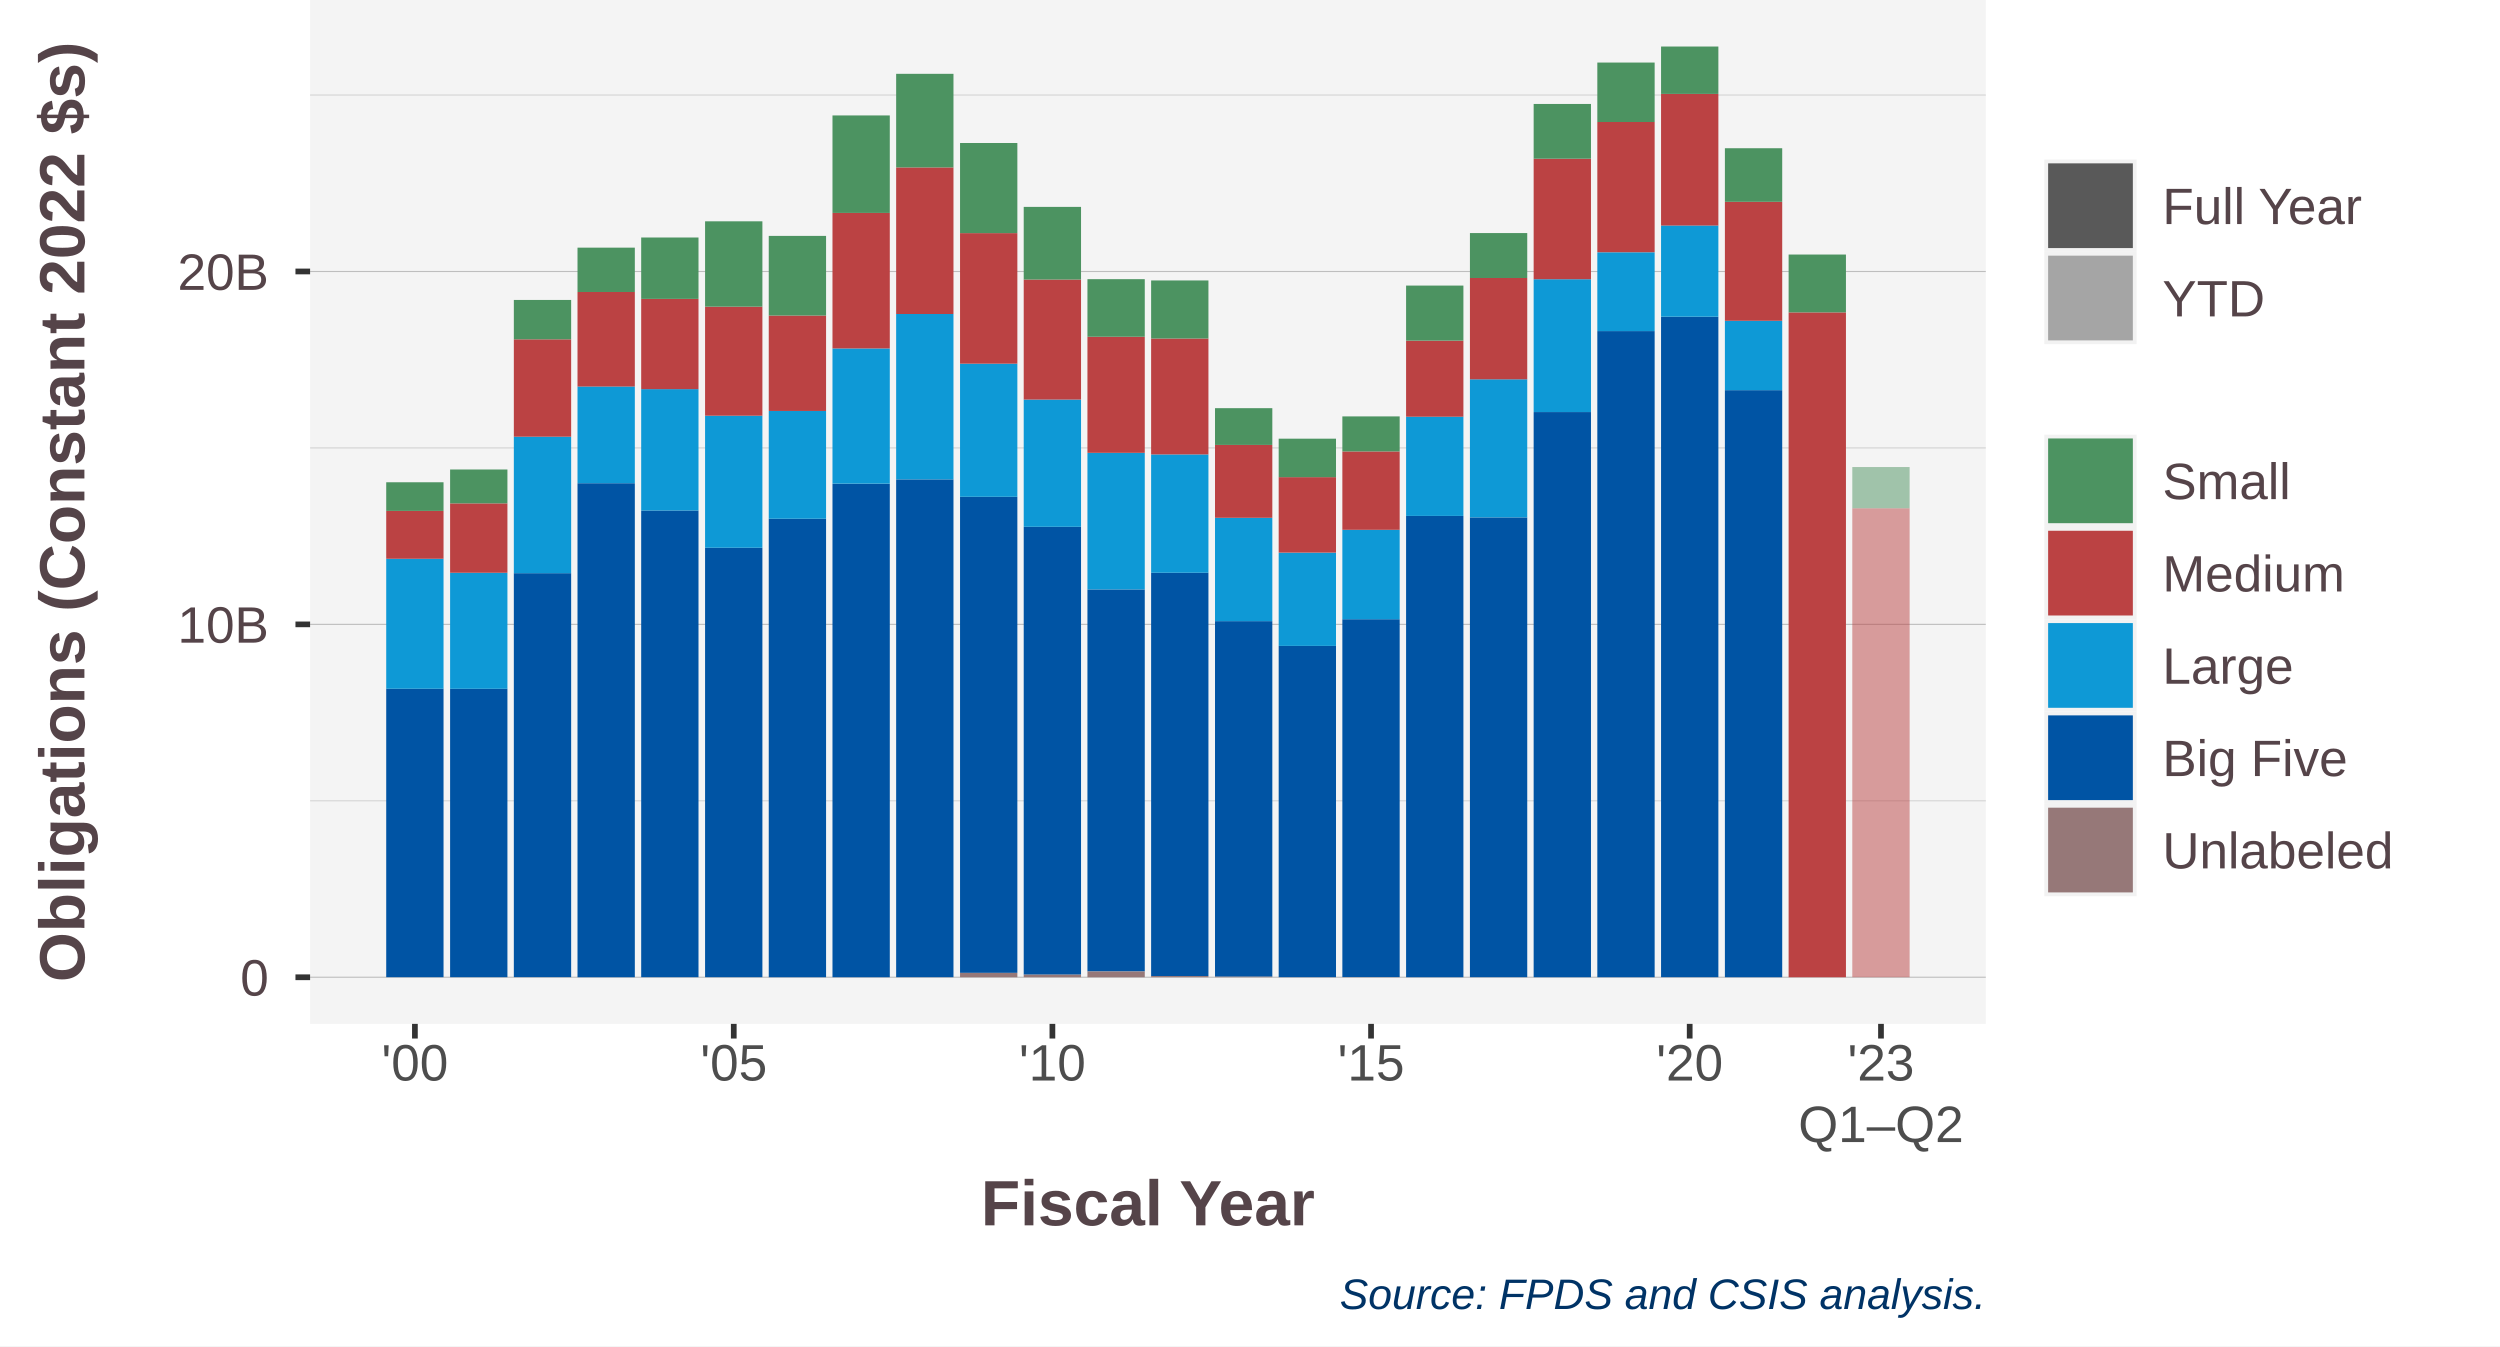
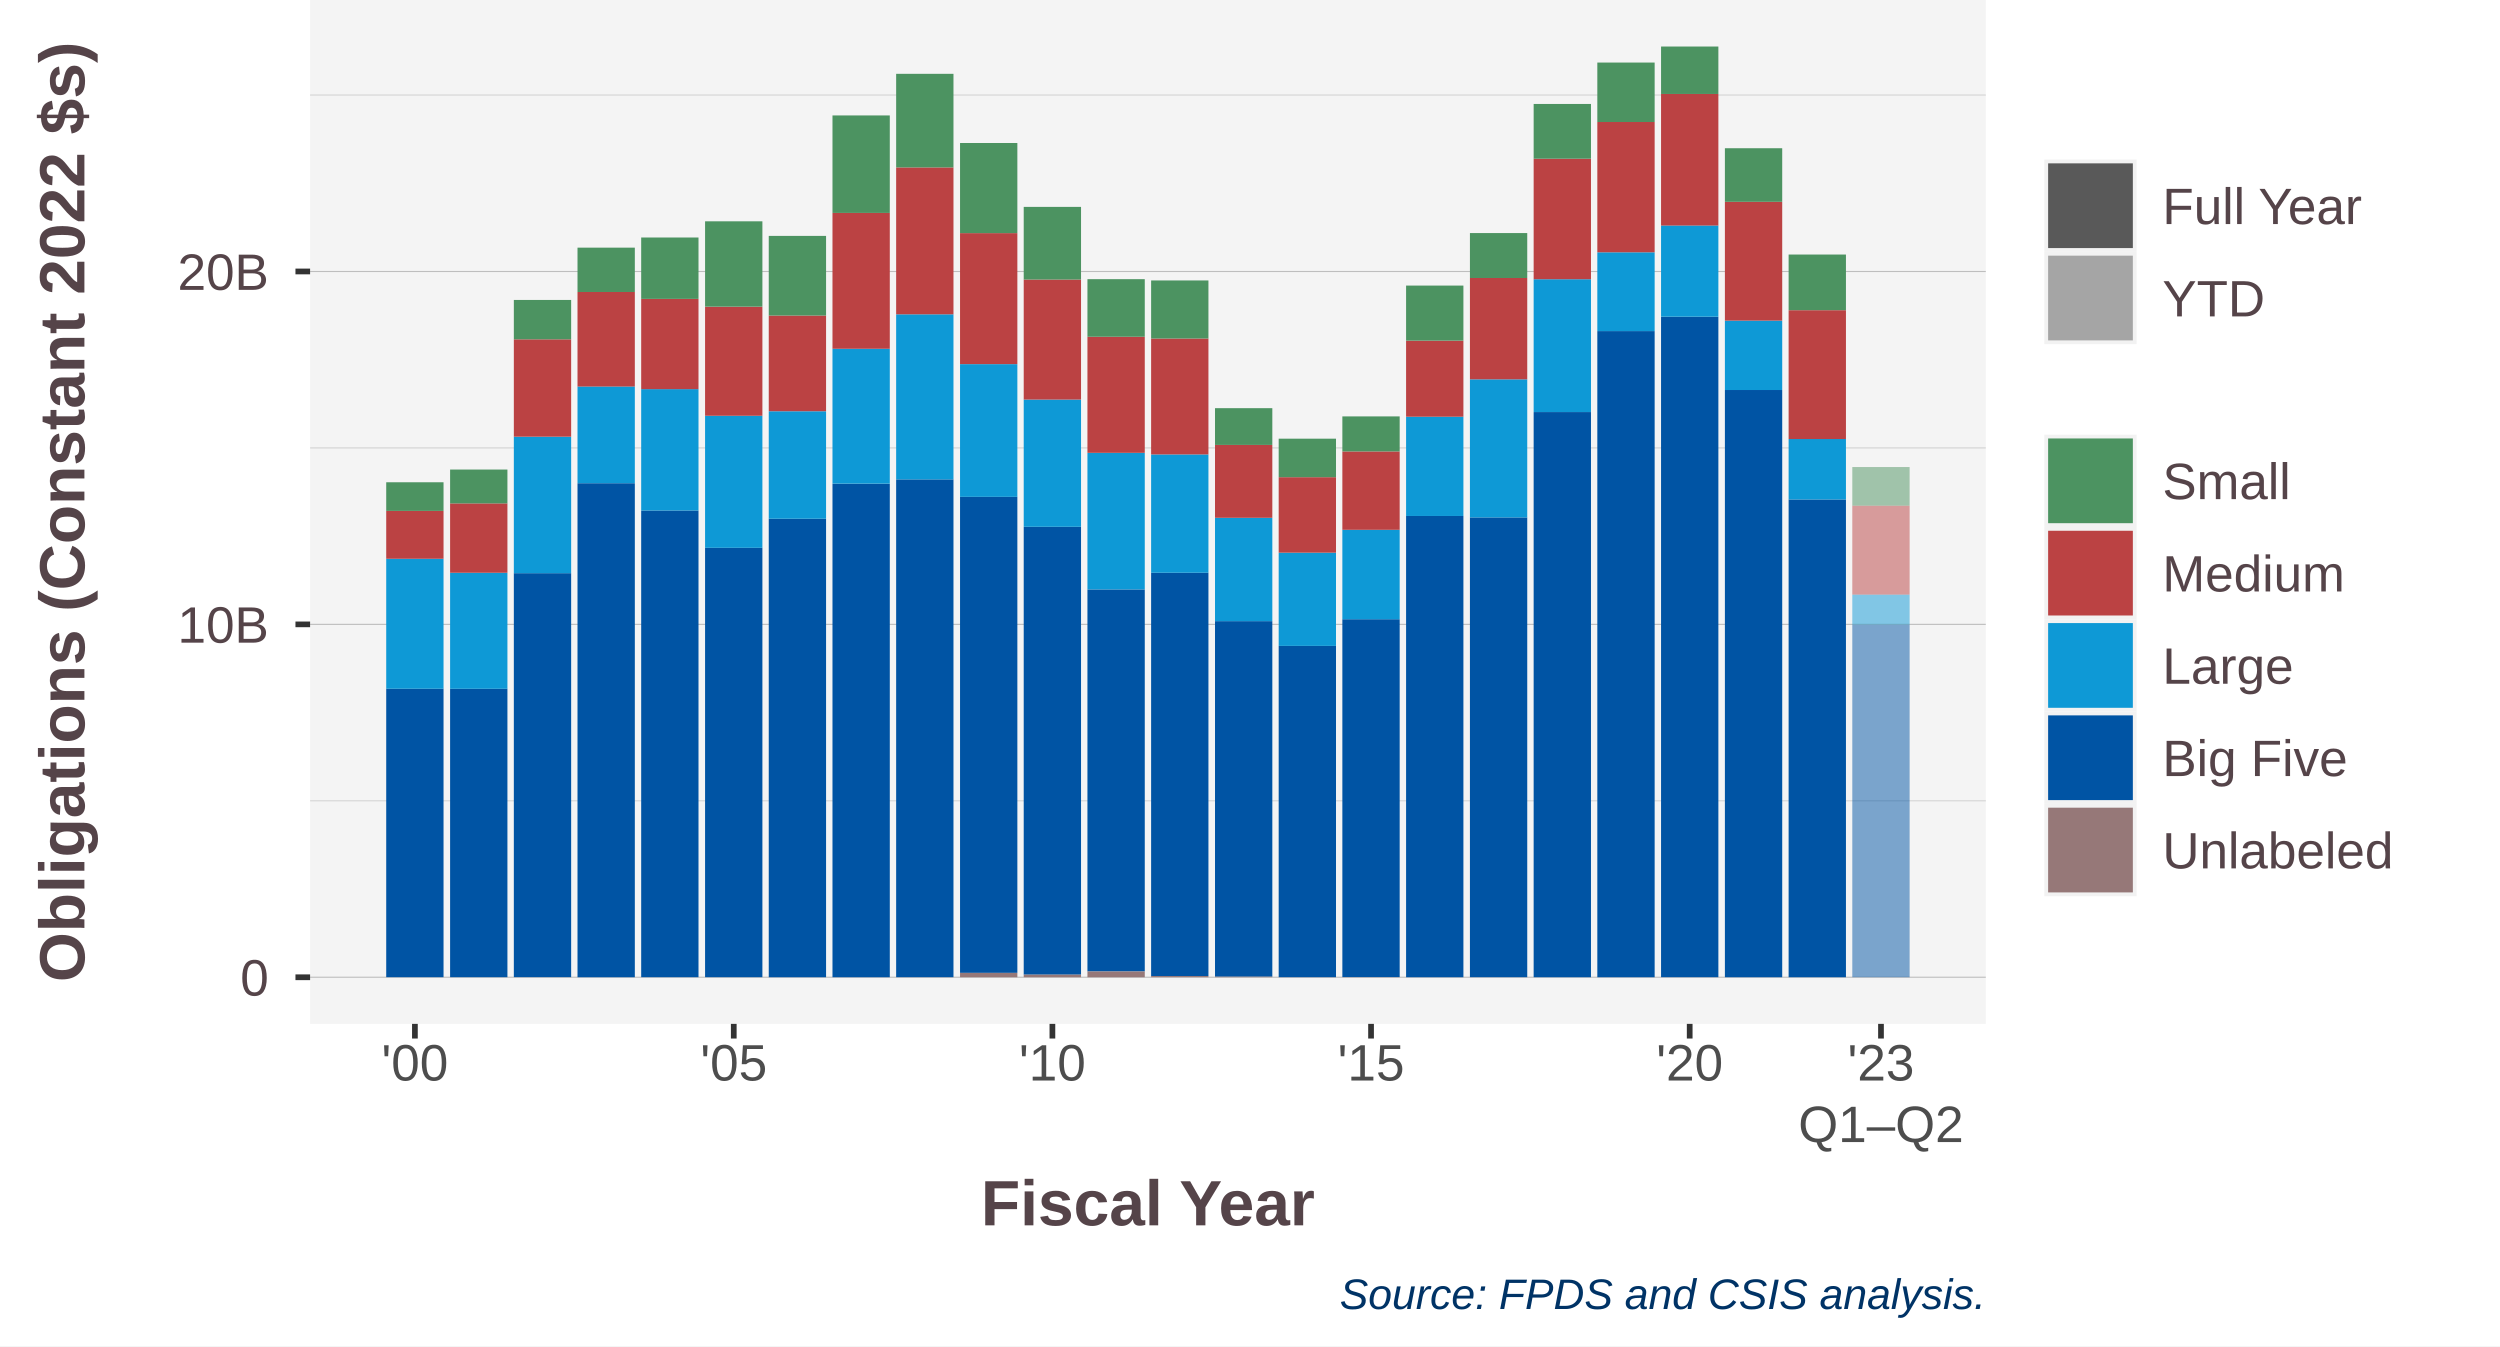
<svg xmlns="http://www.w3.org/2000/svg" class="svglite" width="468.00pt" height="252.00pt" viewBox="0 0 468.00 252.00">
  <defs>
    <style type="text/css">
    .svglite line, .svglite polyline, .svglite polygon, .svglite path, .svglite rect, .svglite circle {
      fill: none;
      stroke: #000000;
      stroke-linecap: round;
      stroke-linejoin: round;
      stroke-miterlimit: 10.00;
    }
    .svglite text {
      white-space: pre;
    }
  </style>
  </defs>
  <rect width="100%" height="100%" style="stroke: none; fill: #FFFFFF;" />
  <defs>
    <clipPath id="cpMC4wMHw0NjguMDB8MC4wMHwyNTIuMDA=">
      <rect x="0.00" y="0.00" width="468.00" height="252.00" />
    </clipPath>
  </defs>
  <g clip-path="url(#cpMC4wMHw0NjguMDB8MC4wMHwyNTIuMDA=)">
    <rect x="0.00" y="0.00" width="468.00" height="252.00" style="stroke-width: 1.07; stroke: #FFFFFF; fill: #FFFFFF;" />
  </g>
  <defs>
    <clipPath id="cpNTguMDV8MzcxLjc0fDAuMDB8MTkxLjY3">
      <rect x="58.05" y="0.00" width="313.70" height="191.67" />
    </clipPath>
  </defs>
  <g clip-path="url(#cpNTguMDV8MzcxLjc0fDAuMDB8MTkxLjY3)">
    <rect x="58.05" y="-0" width="313.70" height="191.67" style="stroke-width: 1.07; stroke: none; fill: #F4F4F4;" />
    <polyline points="58.05,149.91 371.74,149.91 " style="stroke-width: 0.21; stroke: #D3D3D3; stroke-linecap: butt;" />
    <polyline points="58.05,83.85 371.74,83.85 " style="stroke-width: 0.21; stroke: #D3D3D3; stroke-linecap: butt;" />
    <polyline points="58.05,17.79 371.74,17.79 " style="stroke-width: 0.21; stroke: #D3D3D3; stroke-linecap: butt;" />
    <polyline points="58.05,182.94 371.74,182.94 " style="stroke-width: 0.21; stroke: #BEBEBE; stroke-linecap: butt;" />
    <polyline points="58.05,116.88 371.74,116.88 " style="stroke-width: 0.21; stroke: #BEBEBE; stroke-linecap: butt;" />
    <polyline points="58.05,50.82 371.74,50.82 " style="stroke-width: 0.21; stroke: #BEBEBE; stroke-linecap: butt;" />
    <rect x="72.30" y="128.92" width="10.73" height="54.01" style="stroke-width: 1.07; stroke: none; stroke-linecap: butt; stroke-linejoin: miter; fill: #0054A4;" />
    <rect x="84.26" y="128.93" width="10.73" height="54.00" style="stroke-width: 1.07; stroke: none; stroke-linecap: butt; stroke-linejoin: miter; fill: #0054A4;" />
    <rect x="96.19" y="107.30" width="10.73" height="75.62" style="stroke-width: 1.07; stroke: none; stroke-linecap: butt; stroke-linejoin: miter; fill: #0054A4;" />
    <rect x="108.11" y="90.46" width="10.73" height="92.48" style="stroke-width: 1.07; stroke: none; stroke-linecap: butt; stroke-linejoin: miter; fill: #0054A4;" />
    <rect x="120.03" y="95.57" width="10.73" height="87.36" style="stroke-width: 1.07; stroke: none; stroke-linecap: butt; stroke-linejoin: miter; fill: #0054A4;" />
    <rect x="131.99" y="102.54" width="10.73" height="80.39" style="stroke-width: 1.07; stroke: none; stroke-linecap: butt; stroke-linejoin: miter; fill: #0054A4;" />
    <rect x="143.91" y="97.11" width="10.73" height="85.83" style="stroke-width: 1.07; stroke: none; stroke-linecap: butt; stroke-linejoin: miter; fill: #0054A4;" />
    <rect x="155.84" y="90.55" width="10.73" height="92.39" style="stroke-width: 1.07; stroke: none; stroke-linecap: butt; stroke-linejoin: miter; fill: #0054A4;" />
    <rect x="167.76" y="89.74" width="10.73" height="93.19" style="stroke-width: 1.07; stroke: none; stroke-linecap: butt; stroke-linejoin: miter; fill: #0054A4;" />
    <rect x="179.72" y="93.00" width="10.73" height="89.12" style="stroke-width: 1.07; stroke: none; stroke-linecap: butt; stroke-linejoin: miter; fill: #0054A4;" />
    <rect x="191.64" y="98.63" width="10.73" height="83.83" style="stroke-width: 1.07; stroke: none; stroke-linecap: butt; stroke-linejoin: miter; fill: #0054A4;" />
    <rect x="203.57" y="110.34" width="10.73" height="71.52" style="stroke-width: 1.07; stroke: none; stroke-linecap: butt; stroke-linejoin: miter; fill: #0054A4;" />
    <rect x="215.49" y="107.22" width="10.73" height="75.49" style="stroke-width: 1.07; stroke: none; stroke-linecap: butt; stroke-linejoin: miter; fill: #0054A4;" />
    <rect x="227.45" y="116.28" width="10.73" height="66.56" style="stroke-width: 1.07; stroke: none; stroke-linecap: butt; stroke-linejoin: miter; fill: #0054A4;" />
    <rect x="239.37" y="120.90" width="10.73" height="62.03" style="stroke-width: 1.07; stroke: none; stroke-linecap: butt; stroke-linejoin: miter; fill: #0054A4;" />
    <rect x="251.29" y="115.92" width="10.73" height="66.99" style="stroke-width: 1.07; stroke: none; stroke-linecap: butt; stroke-linejoin: miter; fill: #0054A4;" />
    <rect x="263.22" y="96.58" width="10.73" height="86.36" style="stroke-width: 1.07; stroke: none; stroke-linecap: butt; stroke-linejoin: miter; fill: #0054A4;" />
    <rect x="275.17" y="96.86" width="10.73" height="86.07" style="stroke-width: 1.07; stroke: none; stroke-linecap: butt; stroke-linejoin: miter; fill: #0054A4;" />
    <rect x="287.10" y="77.14" width="10.73" height="105.80" style="stroke-width: 1.07; stroke: none; stroke-linecap: butt; stroke-linejoin: miter; fill: #0054A4;" />
    <rect x="299.02" y="61.98" width="10.73" height="120.96" style="stroke-width: 1.07; stroke: none; stroke-linecap: butt; stroke-linejoin: miter; fill: #0054A4;" />
    <rect x="310.95" y="59.30" width="10.73" height="123.63" style="stroke-width: 1.07; stroke: none; stroke-linecap: butt; stroke-linejoin: miter; fill: #0054A4;" />
-     <rect x="322.90" y="73.04" width="10.73" height="109.90" style="stroke-width: 1.07; stroke: none; stroke-linecap: butt; stroke-linejoin: miter; fill: #0054A4;" />
+     <rect x="322.90" y="73.01" width="10.73" height="109.93" style="stroke-width: 1.07; stroke: none; stroke-linecap: butt; stroke-linejoin: miter; fill: #0054A4;" />
+     <rect x="334.83" y="93.50" width="10.73" height="89.44" style="stroke-width: 1.07; stroke: none; stroke-linecap: butt; stroke-linejoin: miter; fill: #0054A4;" />
+     <rect x="346.75" y="116.94" width="10.73" height="66.00" style="stroke-width: 1.07; stroke: none; stroke-linecap: butt; stroke-linejoin: miter; fill: #0054A4; fill-opacity: 0.50;" />
    <rect x="72.30" y="104.60" width="10.73" height="24.33" style="stroke-width: 1.07; stroke: none; stroke-linecap: butt; stroke-linejoin: miter; fill: #0E99D6;" />
    <rect x="84.26" y="107.22" width="10.73" height="21.72" style="stroke-width: 1.07; stroke: none; stroke-linecap: butt; stroke-linejoin: miter; fill: #0E99D6;" />
-     <rect x="96.19" y="81.75" width="10.73" height="25.55" style="stroke-width: 1.07; stroke: none; stroke-linecap: butt; stroke-linejoin: miter; fill: #0E99D6;" />
+     <rect x="96.19" y="81.76" width="10.73" height="25.54" style="stroke-width: 1.07; stroke: none; stroke-linecap: butt; stroke-linejoin: miter; fill: #0E99D6;" />
    <rect x="108.11" y="72.35" width="10.73" height="18.10" style="stroke-width: 1.07; stroke: none; stroke-linecap: butt; stroke-linejoin: miter; fill: #0E99D6;" />
    <rect x="120.03" y="72.84" width="10.73" height="22.73" style="stroke-width: 1.07; stroke: none; stroke-linecap: butt; stroke-linejoin: miter; fill: #0E99D6;" />
-     <rect x="131.99" y="77.82" width="10.73" height="24.72" style="stroke-width: 1.07; stroke: none; stroke-linecap: butt; stroke-linejoin: miter; fill: #0E99D6;" />
-     <rect x="143.91" y="76.94" width="10.73" height="20.17" style="stroke-width: 1.07; stroke: none; stroke-linecap: butt; stroke-linejoin: miter; fill: #0E99D6;" />
-     <rect x="155.84" y="65.23" width="10.73" height="25.31" style="stroke-width: 1.07; stroke: none; stroke-linecap: butt; stroke-linejoin: miter; fill: #0E99D6;" />
-     <rect x="167.76" y="58.78" width="10.73" height="30.95" style="stroke-width: 1.07; stroke: none; stroke-linecap: butt; stroke-linejoin: miter; fill: #0E99D6;" />
-     <rect x="179.72" y="68.08" width="10.73" height="24.92" style="stroke-width: 1.07; stroke: none; stroke-linecap: butt; stroke-linejoin: miter; fill: #0E99D6;" />
+     <rect x="131.99" y="77.83" width="10.73" height="24.72" style="stroke-width: 1.07; stroke: none; stroke-linecap: butt; stroke-linejoin: miter; fill: #0E99D6;" />
+     <rect x="143.91" y="76.99" width="10.73" height="20.12" style="stroke-width: 1.07; stroke: none; stroke-linecap: butt; stroke-linejoin: miter; fill: #0E99D6;" />
+     <rect x="155.84" y="65.29" width="10.73" height="25.25" style="stroke-width: 1.07; stroke: none; stroke-linecap: butt; stroke-linejoin: miter; fill: #0E99D6;" />
+     <rect x="167.76" y="58.84" width="10.73" height="30.90" style="stroke-width: 1.07; stroke: none; stroke-linecap: butt; stroke-linejoin: miter; fill: #0E99D6;" />
+     <rect x="179.72" y="68.17" width="10.73" height="24.84" style="stroke-width: 1.07; stroke: none; stroke-linecap: butt; stroke-linejoin: miter; fill: #0E99D6;" />
    <rect x="191.64" y="74.80" width="10.73" height="23.82" style="stroke-width: 1.07; stroke: none; stroke-linecap: butt; stroke-linejoin: miter; fill: #0E99D6;" />
    <rect x="203.57" y="84.77" width="10.73" height="25.56" style="stroke-width: 1.07; stroke: none; stroke-linecap: butt; stroke-linejoin: miter; fill: #0E99D6;" />
    <rect x="215.49" y="85.07" width="10.73" height="22.15" style="stroke-width: 1.07; stroke: none; stroke-linecap: butt; stroke-linejoin: miter; fill: #0E99D6;" />
    <rect x="227.45" y="96.93" width="10.73" height="19.35" style="stroke-width: 1.07; stroke: none; stroke-linecap: butt; stroke-linejoin: miter; fill: #0E99D6;" />
    <rect x="239.37" y="103.46" width="10.73" height="17.45" style="stroke-width: 1.07; stroke: none; stroke-linecap: butt; stroke-linejoin: miter; fill: #0E99D6;" />
    <rect x="251.29" y="99.18" width="10.73" height="16.74" style="stroke-width: 1.07; stroke: none; stroke-linecap: butt; stroke-linejoin: miter; fill: #0E99D6;" />
-     <rect x="263.22" y="78.00" width="10.73" height="18.58" style="stroke-width: 1.07; stroke: none; stroke-linecap: butt; stroke-linejoin: miter; fill: #0E99D6;" />
-     <rect x="275.17" y="71.00" width="10.73" height="25.85" style="stroke-width: 1.07; stroke: none; stroke-linecap: butt; stroke-linejoin: miter; fill: #0E99D6;" />
+     <rect x="263.22" y="78.01" width="10.73" height="18.58" style="stroke-width: 1.07; stroke: none; stroke-linecap: butt; stroke-linejoin: miter; fill: #0E99D6;" />
+     <rect x="275.17" y="71.01" width="10.73" height="25.85" style="stroke-width: 1.07; stroke: none; stroke-linecap: butt; stroke-linejoin: miter; fill: #0E99D6;" />
    <rect x="287.10" y="52.27" width="10.73" height="24.86" style="stroke-width: 1.07; stroke: none; stroke-linecap: butt; stroke-linejoin: miter; fill: #0E99D6;" />
    <rect x="299.02" y="47.23" width="10.73" height="14.75" style="stroke-width: 1.07; stroke: none; stroke-linecap: butt; stroke-linejoin: miter; fill: #0E99D6;" />
    <rect x="310.95" y="42.21" width="10.73" height="17.08" style="stroke-width: 1.07; stroke: none; stroke-linecap: butt; stroke-linejoin: miter; fill: #0E99D6;" />
-     <rect x="322.90" y="60.05" width="10.73" height="12.99" style="stroke-width: 1.07; stroke: none; stroke-linecap: butt; stroke-linejoin: miter; fill: #0E99D6;" />
+     <rect x="322.90" y="60.02" width="10.73" height="12.99" style="stroke-width: 1.07; stroke: none; stroke-linecap: butt; stroke-linejoin: miter; fill: #0E99D6;" />
+     <rect x="334.83" y="82.18" width="10.73" height="11.32" style="stroke-width: 1.07; stroke: none; stroke-linecap: butt; stroke-linejoin: miter; fill: #0E99D6;" />
+     <rect x="346.75" y="111.31" width="10.73" height="5.62" style="stroke-width: 1.07; stroke: none; stroke-linecap: butt; stroke-linejoin: miter; fill: #0E99D6; fill-opacity: 0.50;" />
    <rect x="72.30" y="95.64" width="10.73" height="8.96" style="stroke-width: 1.07; stroke: none; stroke-linecap: butt; stroke-linejoin: miter; fill: #BB4243;" />
    <rect x="84.26" y="94.23" width="10.73" height="12.99" style="stroke-width: 1.07; stroke: none; stroke-linecap: butt; stroke-linejoin: miter; fill: #BB4243;" />
    <rect x="96.19" y="63.52" width="10.73" height="18.23" style="stroke-width: 1.07; stroke: none; stroke-linecap: butt; stroke-linejoin: miter; fill: #BB4243;" />
    <rect x="108.11" y="54.66" width="10.73" height="17.70" style="stroke-width: 1.07; stroke: none; stroke-linecap: butt; stroke-linejoin: miter; fill: #BB4243;" />
    <rect x="120.03" y="55.95" width="10.73" height="16.90" style="stroke-width: 1.07; stroke: none; stroke-linecap: butt; stroke-linejoin: miter; fill: #BB4243;" />
-     <rect x="131.99" y="57.41" width="10.73" height="20.41" style="stroke-width: 1.07; stroke: none; stroke-linecap: butt; stroke-linejoin: miter; fill: #BB4243;" />
-     <rect x="143.91" y="59.07" width="10.73" height="17.86" style="stroke-width: 1.07; stroke: none; stroke-linecap: butt; stroke-linejoin: miter; fill: #BB4243;" />
-     <rect x="155.84" y="39.86" width="10.73" height="25.37" style="stroke-width: 1.07; stroke: none; stroke-linecap: butt; stroke-linejoin: miter; fill: #BB4243;" />
-     <rect x="167.76" y="31.34" width="10.73" height="27.44" style="stroke-width: 1.07; stroke: none; stroke-linecap: butt; stroke-linejoin: miter; fill: #BB4243;" />
-     <rect x="179.72" y="43.64" width="10.73" height="24.44" style="stroke-width: 1.07; stroke: none; stroke-linecap: butt; stroke-linejoin: miter; fill: #BB4243;" />
+     <rect x="131.99" y="57.42" width="10.73" height="20.41" style="stroke-width: 1.07; stroke: none; stroke-linecap: butt; stroke-linejoin: miter; fill: #BB4243;" />
+     <rect x="143.91" y="59.07" width="10.73" height="17.91" style="stroke-width: 1.07; stroke: none; stroke-linecap: butt; stroke-linejoin: miter; fill: #BB4243;" />
+     <rect x="155.84" y="39.86" width="10.73" height="25.43" style="stroke-width: 1.07; stroke: none; stroke-linecap: butt; stroke-linejoin: miter; fill: #BB4243;" />
+     <rect x="167.76" y="31.34" width="10.73" height="27.50" style="stroke-width: 1.07; stroke: none; stroke-linecap: butt; stroke-linejoin: miter; fill: #BB4243;" />
+     <rect x="179.72" y="43.64" width="10.73" height="24.52" style="stroke-width: 1.07; stroke: none; stroke-linecap: butt; stroke-linejoin: miter; fill: #BB4243;" />
    <rect x="191.64" y="52.33" width="10.73" height="22.47" style="stroke-width: 1.07; stroke: none; stroke-linecap: butt; stroke-linejoin: miter; fill: #BB4243;" />
    <rect x="203.57" y="63.04" width="10.73" height="21.73" style="stroke-width: 1.07; stroke: none; stroke-linecap: butt; stroke-linejoin: miter; fill: #BB4243;" />
    <rect x="215.49" y="63.37" width="10.73" height="21.70" style="stroke-width: 1.07; stroke: none; stroke-linecap: butt; stroke-linejoin: miter; fill: #BB4243;" />
    <rect x="227.45" y="83.29" width="10.73" height="13.64" style="stroke-width: 1.07; stroke: none; stroke-linecap: butt; stroke-linejoin: miter; fill: #BB4243;" />
-     <rect x="239.37" y="89.32" width="10.73" height="14.13" style="stroke-width: 1.07; stroke: none; stroke-linecap: butt; stroke-linejoin: miter; fill: #BB4243;" />
+     <rect x="239.37" y="89.33" width="10.73" height="14.13" style="stroke-width: 1.07; stroke: none; stroke-linecap: butt; stroke-linejoin: miter; fill: #BB4243;" />
    <rect x="251.29" y="84.51" width="10.73" height="14.67" style="stroke-width: 1.07; stroke: none; stroke-linecap: butt; stroke-linejoin: miter; fill: #BB4243;" />
    <rect x="263.22" y="63.78" width="10.73" height="14.23" style="stroke-width: 1.07; stroke: none; stroke-linecap: butt; stroke-linejoin: miter; fill: #BB4243;" />
    <rect x="275.17" y="52.04" width="10.73" height="18.97" style="stroke-width: 1.07; stroke: none; stroke-linecap: butt; stroke-linejoin: miter; fill: #BB4243;" />
    <rect x="287.10" y="29.71" width="10.73" height="22.56" style="stroke-width: 1.07; stroke: none; stroke-linecap: butt; stroke-linejoin: miter; fill: #BB4243;" />
-     <rect x="299.02" y="22.83" width="10.73" height="24.39" style="stroke-width: 1.07; stroke: none; stroke-linecap: butt; stroke-linejoin: miter; fill: #BB4243;" />
+     <rect x="299.02" y="22.84" width="10.73" height="24.39" style="stroke-width: 1.07; stroke: none; stroke-linecap: butt; stroke-linejoin: miter; fill: #BB4243;" />
    <rect x="310.95" y="17.59" width="10.73" height="24.63" style="stroke-width: 1.07; stroke: none; stroke-linecap: butt; stroke-linejoin: miter; fill: #BB4243;" />
-     <rect x="322.90" y="37.78" width="10.73" height="22.27" style="stroke-width: 1.07; stroke: none; stroke-linecap: butt; stroke-linejoin: miter; fill: #BB4243;" />
-     <rect x="334.83" y="58.48" width="10.73" height="124.46" style="stroke-width: 1.07; stroke: none; stroke-linecap: butt; stroke-linejoin: miter; fill: #BB4243;" />
-     <rect x="346.75" y="95.15" width="10.73" height="87.79" style="stroke-width: 1.07; stroke: none; stroke-linecap: butt; stroke-linejoin: miter; fill: #BB4243; fill-opacity: 0.50;" />
+     <rect x="322.90" y="37.78" width="10.73" height="22.24" style="stroke-width: 1.07; stroke: none; stroke-linecap: butt; stroke-linejoin: miter; fill: #BB4243;" />
+     <rect x="334.83" y="58.07" width="10.73" height="24.12" style="stroke-width: 1.07; stroke: none; stroke-linecap: butt; stroke-linejoin: miter; fill: #BB4243;" />
+     <rect x="346.75" y="94.66" width="10.73" height="16.65" style="stroke-width: 1.07; stroke: none; stroke-linecap: butt; stroke-linejoin: miter; fill: #BB4243; fill-opacity: 0.50;" />
    <rect x="72.30" y="90.28" width="10.73" height="5.36" style="stroke-width: 1.07; stroke: none; stroke-linecap: butt; stroke-linejoin: miter; fill: #4C9361;" />
-     <rect x="84.26" y="87.89" width="10.73" height="6.34" style="stroke-width: 1.07; stroke: none; stroke-linecap: butt; stroke-linejoin: miter; fill: #4C9361;" />
+     <rect x="84.26" y="87.90" width="10.73" height="6.34" style="stroke-width: 1.07; stroke: none; stroke-linecap: butt; stroke-linejoin: miter; fill: #4C9361;" />
    <rect x="96.19" y="56.15" width="10.73" height="7.37" style="stroke-width: 1.07; stroke: none; stroke-linecap: butt; stroke-linejoin: miter; fill: #4C9361;" />
    <rect x="108.11" y="46.36" width="10.73" height="8.30" style="stroke-width: 1.07; stroke: none; stroke-linecap: butt; stroke-linejoin: miter; fill: #4C9361;" />
    <rect x="120.03" y="44.46" width="10.73" height="11.49" style="stroke-width: 1.07; stroke: none; stroke-linecap: butt; stroke-linejoin: miter; fill: #4C9361;" />
    <rect x="131.99" y="41.43" width="10.73" height="15.98" style="stroke-width: 1.07; stroke: none; stroke-linecap: butt; stroke-linejoin: miter; fill: #4C9361;" />
    <rect x="143.91" y="44.16" width="10.73" height="14.91" style="stroke-width: 1.07; stroke: none; stroke-linecap: butt; stroke-linejoin: miter; fill: #4C9361;" />
    <rect x="155.84" y="21.61" width="10.73" height="18.25" style="stroke-width: 1.07; stroke: none; stroke-linecap: butt; stroke-linejoin: miter; fill: #4C9361;" />
    <rect x="167.76" y="13.82" width="10.73" height="17.52" style="stroke-width: 1.07; stroke: none; stroke-linecap: butt; stroke-linejoin: miter; fill: #4C9361;" />
    <rect x="179.72" y="26.77" width="10.73" height="16.87" style="stroke-width: 1.07; stroke: none; stroke-linecap: butt; stroke-linejoin: miter; fill: #4C9361;" />
    <rect x="191.64" y="38.73" width="10.73" height="13.60" style="stroke-width: 1.07; stroke: none; stroke-linecap: butt; stroke-linejoin: miter; fill: #4C9361;" />
    <rect x="203.57" y="52.26" width="10.73" height="10.78" style="stroke-width: 1.07; stroke: none; stroke-linecap: butt; stroke-linejoin: miter; fill: #4C9361;" />
    <rect x="215.49" y="52.50" width="10.73" height="10.87" style="stroke-width: 1.07; stroke: none; stroke-linecap: butt; stroke-linejoin: miter; fill: #4C9361;" />
    <rect x="227.45" y="76.41" width="10.73" height="6.88" style="stroke-width: 1.07; stroke: none; stroke-linecap: butt; stroke-linejoin: miter; fill: #4C9361;" />
    <rect x="239.37" y="82.12" width="10.73" height="7.21" style="stroke-width: 1.07; stroke: none; stroke-linecap: butt; stroke-linejoin: miter; fill: #4C9361;" />
    <rect x="251.29" y="77.95" width="10.73" height="6.56" style="stroke-width: 1.07; stroke: none; stroke-linecap: butt; stroke-linejoin: miter; fill: #4C9361;" />
    <rect x="263.22" y="53.46" width="10.73" height="10.31" style="stroke-width: 1.07; stroke: none; stroke-linecap: butt; stroke-linejoin: miter; fill: #4C9361;" />
    <rect x="275.17" y="43.63" width="10.73" height="8.41" style="stroke-width: 1.07; stroke: none; stroke-linecap: butt; stroke-linejoin: miter; fill: #4C9361;" />
    <rect x="287.10" y="19.46" width="10.73" height="10.25" style="stroke-width: 1.07; stroke: none; stroke-linecap: butt; stroke-linejoin: miter; fill: #4C9361;" />
    <rect x="299.02" y="11.71" width="10.73" height="11.13" style="stroke-width: 1.07; stroke: none; stroke-linecap: butt; stroke-linejoin: miter; fill: #4C9361;" />
-     <rect x="310.95" y="8.71" width="10.73" height="8.87" style="stroke-width: 1.07; stroke: none; stroke-linecap: butt; stroke-linejoin: miter; fill: #4C9361;" />
+     <rect x="310.95" y="8.71" width="10.73" height="8.88" style="stroke-width: 1.07; stroke: none; stroke-linecap: butt; stroke-linejoin: miter; fill: #4C9361;" />
    <rect x="322.90" y="27.75" width="10.73" height="10.03" style="stroke-width: 1.07; stroke: none; stroke-linecap: butt; stroke-linejoin: miter; fill: #4C9361;" />
-     <rect x="334.83" y="47.65" width="10.73" height="10.83" style="stroke-width: 1.07; stroke: none; stroke-linecap: butt; stroke-linejoin: miter; fill: #4C9361;" />
-     <rect x="346.75" y="87.43" width="10.73" height="7.72" style="stroke-width: 1.07; stroke: none; stroke-linecap: butt; stroke-linejoin: miter; fill: #4C9361; fill-opacity: 0.50;" />
+     <rect x="334.83" y="47.65" width="10.73" height="10.41" style="stroke-width: 1.07; stroke: none; stroke-linecap: butt; stroke-linejoin: miter; fill: #4C9361;" />
+     <rect x="346.75" y="87.43" width="10.73" height="7.23" style="stroke-width: 1.07; stroke: none; stroke-linecap: butt; stroke-linejoin: miter; fill: #4C9361; fill-opacity: 0.50;" />
    <rect x="84.26" y="182.94" width="10.73" height="0.001" style="stroke-width: 1.07; stroke: none; stroke-linecap: butt; stroke-linejoin: miter; fill: #967878;" />
    <rect x="96.19" y="182.93" width="10.73" height="0.012" style="stroke-width: 1.07; stroke: none; stroke-linecap: butt; stroke-linejoin: miter; fill: #967878;" />
    <rect x="108.11" y="182.94" width="10.73" height="0" style="stroke-width: 1.07; stroke: none; stroke-linecap: butt; stroke-linejoin: miter; fill: #967878;" />
    <rect x="120.03" y="182.93" width="10.73" height="0.003" style="stroke-width: 1.07; stroke: none; stroke-linecap: butt; stroke-linejoin: miter; fill: #967878;" />
    <rect x="131.99" y="182.93" width="10.73" height="0.004" style="stroke-width: 1.07; stroke: none; stroke-linecap: butt; stroke-linejoin: miter; fill: #967878;" />
    <rect x="143.91" y="182.93" width="10.73" height="0.003" style="stroke-width: 1.07; stroke: none; stroke-linecap: butt; stroke-linejoin: miter; fill: #967878;" />
    <rect x="155.84" y="182.93" width="10.73" height="0.005" style="stroke-width: 1.07; stroke: none; stroke-linecap: butt; stroke-linejoin: miter; fill: #967878;" />
    <rect x="167.76" y="182.92" width="10.73" height="0.014" style="stroke-width: 1.07; stroke: none; stroke-linecap: butt; stroke-linejoin: miter; fill: #967878;" />
    <rect x="179.72" y="182.13" width="10.73" height="0.81" style="stroke-width: 1.07; stroke: none; stroke-linecap: butt; stroke-linejoin: miter; fill: #967878;" />
    <rect x="191.64" y="182.46" width="10.73" height="0.48" style="stroke-width: 1.07; stroke: none; stroke-linecap: butt; stroke-linejoin: miter; fill: #967878;" />
    <rect x="203.57" y="181.86" width="10.73" height="1.08" style="stroke-width: 1.07; stroke: none; stroke-linecap: butt; stroke-linejoin: miter; fill: #967878;" />
    <rect x="215.49" y="182.71" width="10.73" height="0.22" style="stroke-width: 1.07; stroke: none; stroke-linecap: butt; stroke-linejoin: miter; fill: #967878;" />
    <rect x="227.45" y="182.84" width="10.73" height="0.093" style="stroke-width: 1.07; stroke: none; stroke-linecap: butt; stroke-linejoin: miter; fill: #967878;" />
    <rect x="239.37" y="182.94" width="10.73" height="0.017" style="stroke-width: 1.07; stroke: none; stroke-linecap: butt; stroke-linejoin: miter; fill: #967878;" />
    <rect x="251.29" y="182.91" width="10.73" height="0.031" style="stroke-width: 1.07; stroke: none; stroke-linecap: butt; stroke-linejoin: miter; fill: #967878;" />
    <rect x="263.22" y="182.94" width="10.73" height="0.004" style="stroke-width: 1.07; stroke: none; stroke-linecap: butt; stroke-linejoin: miter; fill: #967878;" />
    <rect x="275.17" y="182.93" width="10.73" height="0.005" style="stroke-width: 1.07; stroke: none; stroke-linecap: butt; stroke-linejoin: miter; fill: #967878;" />
    <rect x="287.10" y="182.94" width="10.73" height="0" style="stroke-width: 1.07; stroke: none; stroke-linecap: butt; stroke-linejoin: miter; fill: #967878;" />
    <rect x="299.02" y="182.94" width="10.73" height="0.002" style="stroke-width: 1.07; stroke: none; stroke-linecap: butt; stroke-linejoin: miter; fill: #967878;" />
    <rect x="310.95" y="182.93" width="10.73" height="0.005" style="stroke-width: 1.07; stroke: none; stroke-linecap: butt; stroke-linejoin: miter; fill: #967878;" />
    <rect x="322.90" y="182.94" width="10.73" height="0.002" style="stroke-width: 1.07; stroke: none; stroke-linecap: butt; stroke-linejoin: miter; fill: #967878;" />
+     <rect x="334.83" y="182.94" width="10.73" height="0.001" style="stroke-width: 1.07; stroke: none; stroke-linecap: butt; stroke-linejoin: miter; fill: #967878;" />
  </g>
  <g clip-path="url(#cpMC4wMHw0NjguMDB8MC4wMHwyNTIuMDA=)">
    <text x="50.32" y="186.37" text-anchor="end" style="font-size: 9.60px;fill: #554449; font-family: &quot;Arial&quot;;" textLength="5.34px" lengthAdjust="spacingAndGlyphs">0</text>
    <text x="50.32" y="120.31" text-anchor="end" style="font-size: 9.60px;fill: #554449; font-family: &quot;Arial&quot;;" textLength="17.06px" lengthAdjust="spacingAndGlyphs">10B</text>
    <text x="50.32" y="54.26" text-anchor="end" style="font-size: 9.60px;fill: #554449; font-family: &quot;Arial&quot;;" textLength="17.06px" lengthAdjust="spacingAndGlyphs">20B</text>
    <polyline points="55.31,182.94 58.05,182.94 " style="stroke-width: 1.07; stroke: #333333; stroke-linecap: butt;" />
    <polyline points="55.31,116.88 58.05,116.88 " style="stroke-width: 1.07; stroke: #333333; stroke-linecap: butt;" />
    <polyline points="55.31,50.82 58.05,50.82 " style="stroke-width: 1.07; stroke: #333333; stroke-linecap: butt;" />
    <polyline points="77.67,194.41 77.67,191.67 " style="stroke-width: 1.07; stroke: #333333; stroke-linecap: butt;" />
    <polyline points="137.36,194.41 137.36,191.67 " style="stroke-width: 1.07; stroke: #333333; stroke-linecap: butt;" />
    <polyline points="197.01,194.41 197.01,191.67 " style="stroke-width: 1.07; stroke: #333333; stroke-linecap: butt;" />
    <polyline points="256.66,194.41 256.66,191.67 " style="stroke-width: 1.07; stroke: #333333; stroke-linecap: butt;" />
    <polyline points="316.31,194.41 316.31,191.67 " style="stroke-width: 1.07; stroke: #333333; stroke-linecap: butt;" />
    <polyline points="352.12,194.41 352.12,191.67 " style="stroke-width: 1.07; stroke: #333333; stroke-linecap: butt;" />
    <text x="77.67" y="202.27" text-anchor="middle" style="font-size: 9.60px;fill: #4D4D4D; font-family: &quot;Arial&quot;;" textLength="12.50px" lengthAdjust="spacingAndGlyphs">'00</text>
    <text x="137.36" y="202.27" text-anchor="middle" style="font-size: 9.60px;fill: #4D4D4D; font-family: &quot;Arial&quot;;" textLength="12.50px" lengthAdjust="spacingAndGlyphs">'05</text>
    <text x="197.01" y="202.27" text-anchor="middle" style="font-size: 9.60px;fill: #4D4D4D; font-family: &quot;Arial&quot;;" textLength="12.50px" lengthAdjust="spacingAndGlyphs">'10</text>
    <text x="256.66" y="202.27" text-anchor="middle" style="font-size: 9.60px;fill: #4D4D4D; font-family: &quot;Arial&quot;;" textLength="12.50px" lengthAdjust="spacingAndGlyphs">'15</text>
    <text x="316.31" y="202.27" text-anchor="middle" style="font-size: 9.60px;fill: #4D4D4D; font-family: &quot;Arial&quot;;" textLength="12.50px" lengthAdjust="spacingAndGlyphs">'20</text>
    <text x="352.12" y="202.27" text-anchor="middle" style="font-size: 9.60px;fill: #4D4D4D; font-family: &quot;Arial&quot;;" textLength="12.50px" lengthAdjust="spacingAndGlyphs">'23</text>
    <text x="352.12" y="213.79" text-anchor="middle" style="font-size: 9.60px;fill: #4D4D4D; font-family: &quot;Arial&quot;;" textLength="30.92px" lengthAdjust="spacingAndGlyphs">Q1–Q2</text>
    <text x="214.89" y="229.38" text-anchor="middle" style="font-size: 12.00px; font-weight: bold;fill: #554449; font-family: &quot;Arial&quot;;" textLength="62.50px" lengthAdjust="spacingAndGlyphs">Fiscal Year</text>
    <text transform="translate(15.80,95.83) rotate(-90)" text-anchor="middle" style="font-size: 12.00px; font-weight: bold;fill: #554449; font-family: &quot;Arial&quot;;" textLength="176.04px" lengthAdjust="spacingAndGlyphs">Obligations (Constant 2022 $s)</text>
    <rect x="382.70" y="23.90" width="61.43" height="40.54" style="stroke-width: 1.07; stroke: none; fill: #FFFFFF;" />
    <rect x="382.70" y="29.87" width="17.28" height="17.28" style="stroke-width: 1.07; stroke: none; fill: #F2F2F2;" />
    <rect x="383.41" y="30.58" width="15.86" height="15.86" style="stroke-width: 1.07; stroke: none; stroke-linecap: butt; stroke-linejoin: miter; fill: #595959;" />
    <rect x="382.70" y="47.15" width="17.28" height="17.28" style="stroke-width: 1.07; stroke: none; fill: #F2F2F2;" />
    <rect x="383.41" y="47.86" width="15.86" height="15.86" style="stroke-width: 1.07; stroke: none; stroke-linecap: butt; stroke-linejoin: miter; fill: #595959; fill-opacity: 0.50;" />
    <text x="404.81" y="41.95" style="font-size: 9.60px;fill: #554449; font-family: &quot;Arial&quot;;" textLength="37.33px" lengthAdjust="spacingAndGlyphs">Full Year</text>
    <text x="404.81" y="59.23" style="font-size: 9.60px;fill: #554449; font-family: &quot;Arial&quot;;" textLength="19.18px" lengthAdjust="spacingAndGlyphs">YTD</text>
    <rect x="382.70" y="75.39" width="67.30" height="92.38" style="stroke-width: 1.07; stroke: none; fill: #FFFFFF;" />
    <rect x="382.70" y="81.37" width="17.28" height="17.28" style="stroke-width: 1.07; stroke: none; fill: #F2F2F2;" />
    <rect x="383.41" y="82.08" width="15.86" height="15.86" style="stroke-width: 1.07; stroke: none; stroke-linecap: butt; stroke-linejoin: miter; fill: #4C9361;" />
    <rect x="382.70" y="98.65" width="17.28" height="17.28" style="stroke-width: 1.07; stroke: none; fill: #F2F2F2;" />
    <rect x="383.41" y="99.36" width="15.86" height="15.86" style="stroke-width: 1.07; stroke: none; stroke-linecap: butt; stroke-linejoin: miter; fill: #BB4243;" />
    <rect x="382.70" y="115.93" width="17.28" height="17.28" style="stroke-width: 1.07; stroke: none; fill: #F2F2F2;" />
    <rect x="383.41" y="116.64" width="15.86" height="15.86" style="stroke-width: 1.07; stroke: none; stroke-linecap: butt; stroke-linejoin: miter; fill: #0E99D6;" />
    <rect x="382.70" y="133.21" width="17.28" height="17.28" style="stroke-width: 1.07; stroke: none; fill: #F2F2F2;" />
    <rect x="383.41" y="133.92" width="15.86" height="15.86" style="stroke-width: 1.07; stroke: none; stroke-linecap: butt; stroke-linejoin: miter; fill: #0054A4;" />
    <rect x="382.70" y="150.49" width="17.28" height="17.28" style="stroke-width: 1.07; stroke: none; fill: #F2F2F2;" />
    <rect x="383.41" y="151.20" width="15.86" height="15.86" style="stroke-width: 1.07; stroke: none; stroke-linecap: butt; stroke-linejoin: miter; fill: #967878;" />
    <text x="404.81" y="93.44" style="font-size: 9.60px;fill: #554449; font-family: &quot;Arial&quot;;" textLength="23.98px" lengthAdjust="spacingAndGlyphs">Small</text>
    <text x="404.81" y="110.72" style="font-size: 9.60px;fill: #554449; font-family: &quot;Arial&quot;;" textLength="34.12px" lengthAdjust="spacingAndGlyphs">Medium</text>
    <text x="404.81" y="128.00" style="font-size: 9.60px;fill: #554449; font-family: &quot;Arial&quot;;" textLength="24.54px" lengthAdjust="spacingAndGlyphs">Large</text>
    <text x="404.81" y="145.28" style="font-size: 9.60px;fill: #554449; font-family: &quot;Arial&quot;;" textLength="34.65px" lengthAdjust="spacingAndGlyphs">Big Five</text>
    <text x="404.81" y="162.56" style="font-size: 9.60px;fill: #554449; font-family: &quot;Arial&quot;;" textLength="43.20px" lengthAdjust="spacingAndGlyphs">Unlabeled</text>
    <text x="371.74" y="245.05" text-anchor="end" style="font-size: 8.00px; font-style: italic;fill: #003366; font-family: &quot;Arial&quot;;" textLength="120.97px" lengthAdjust="spacingAndGlyphs">Source: FPDS and CSIS analysis.</text>
  </g>
</svg>
